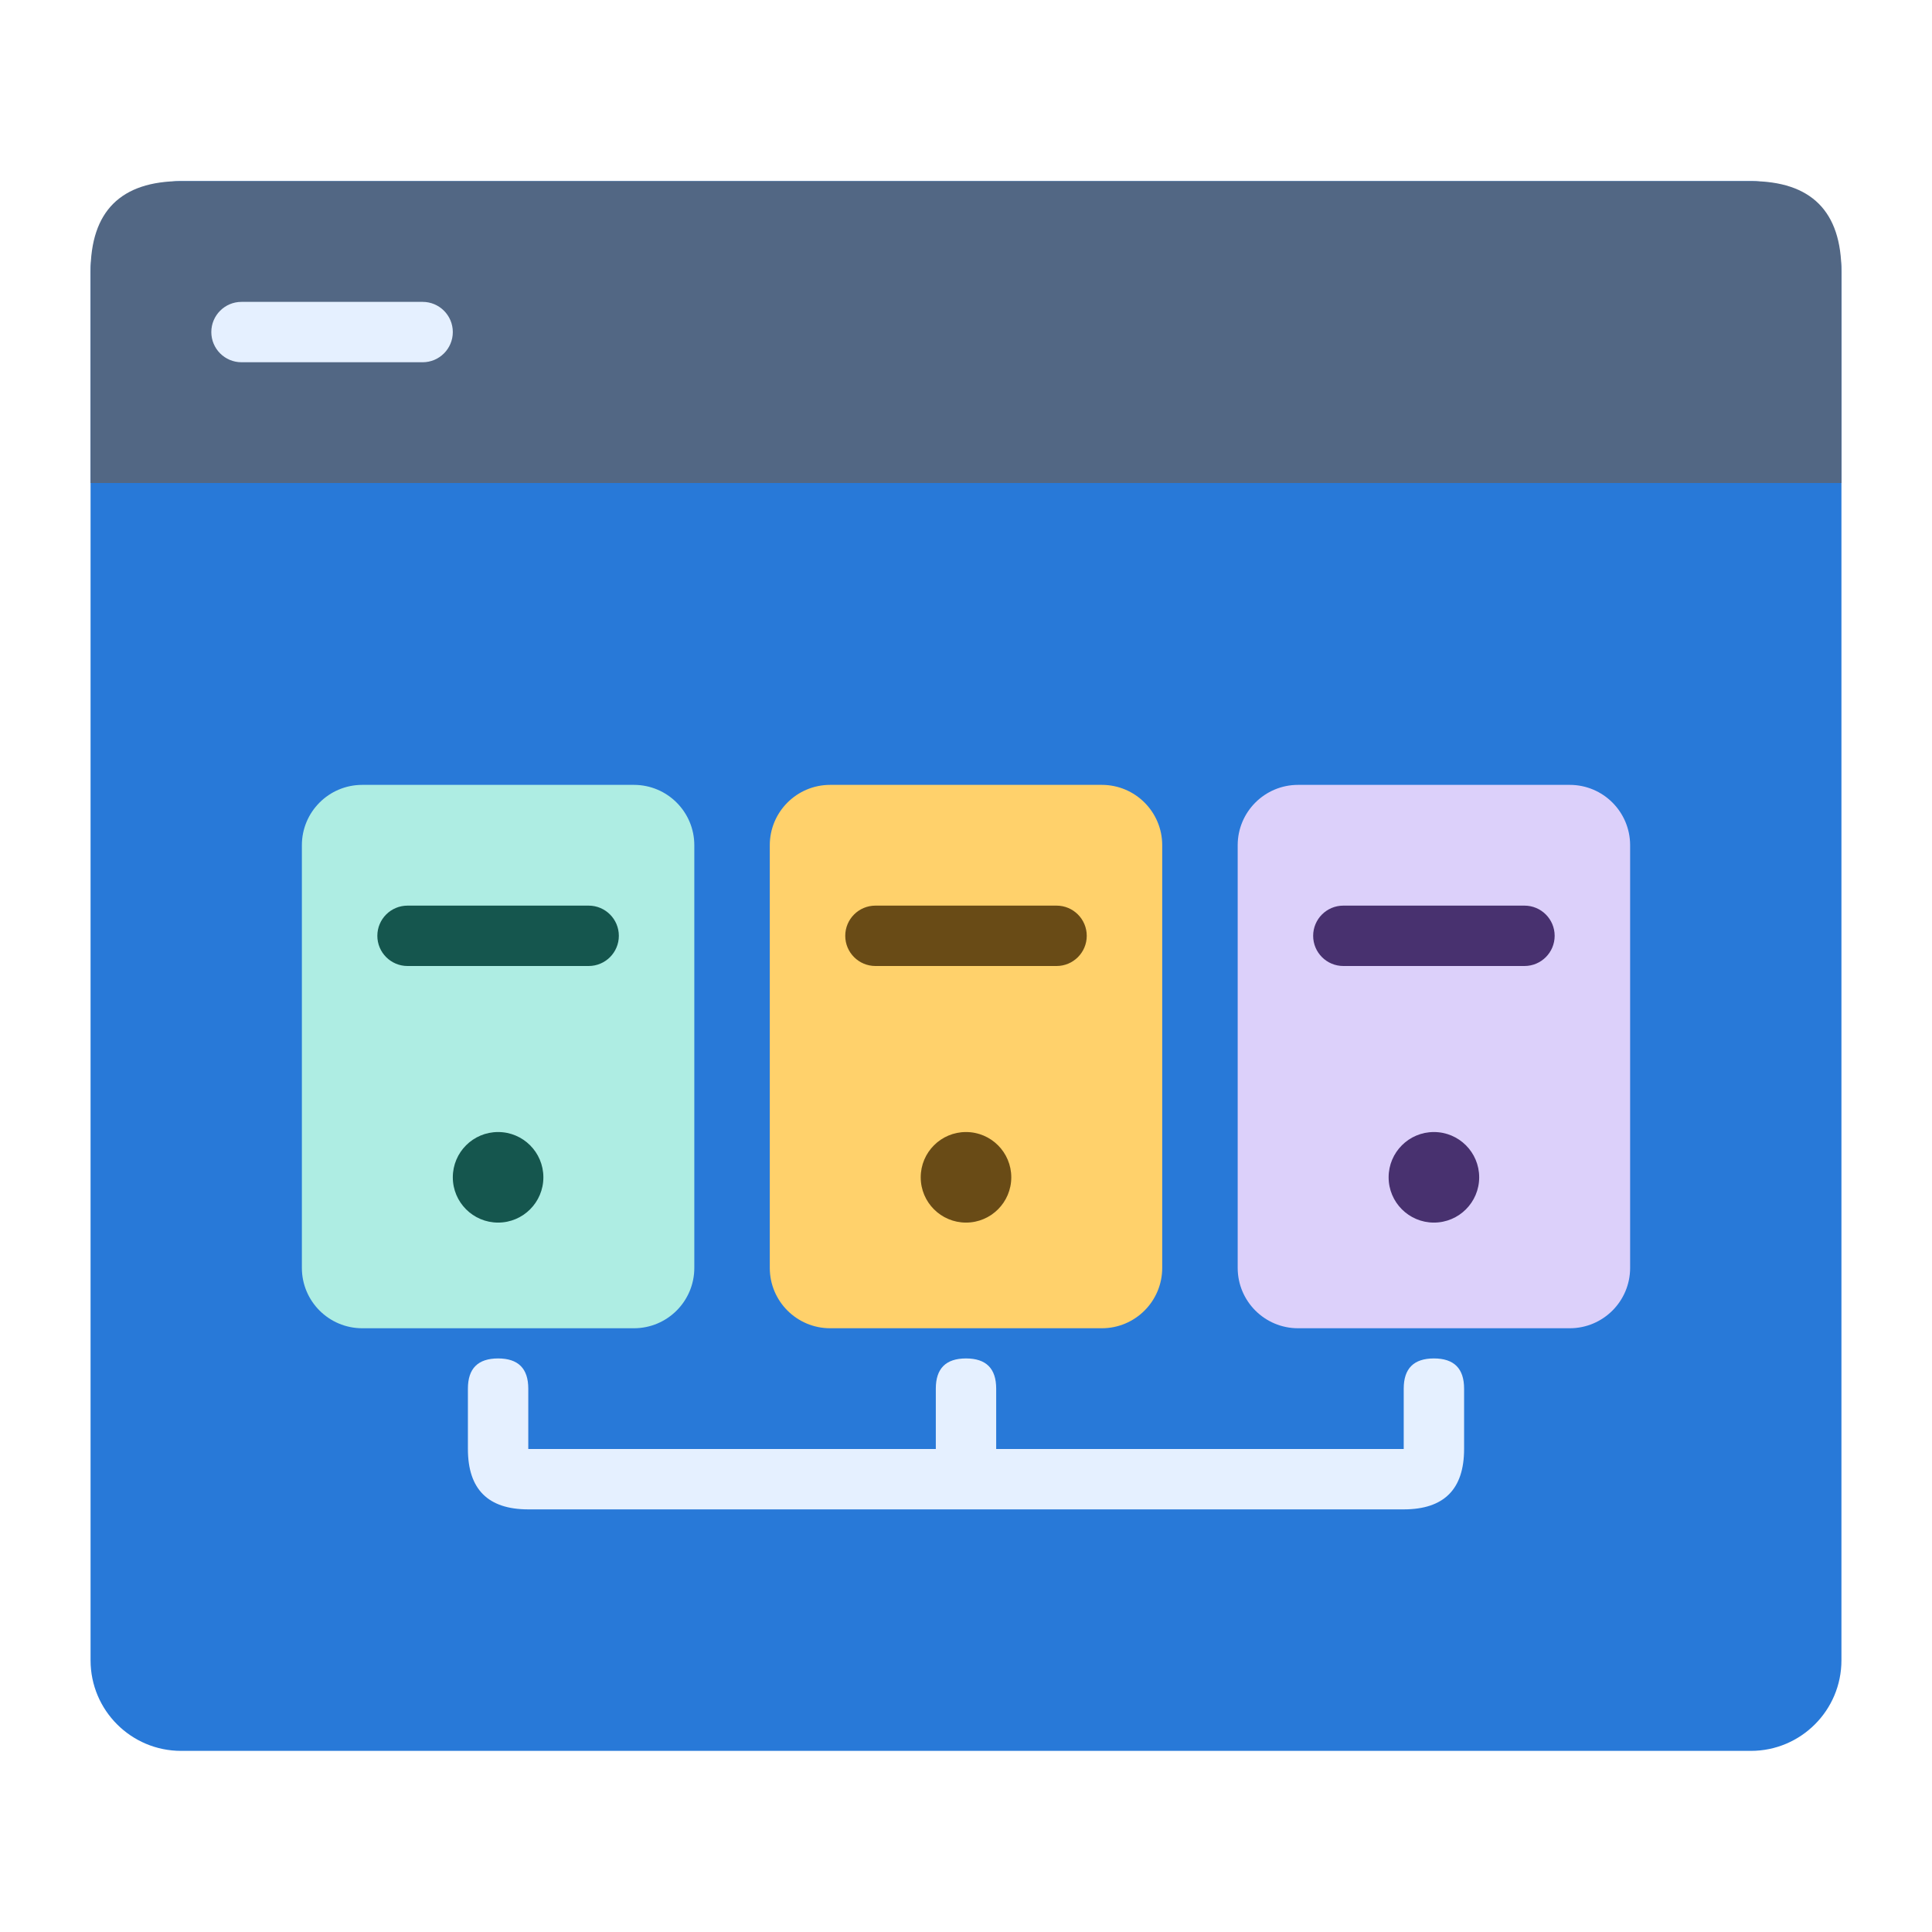
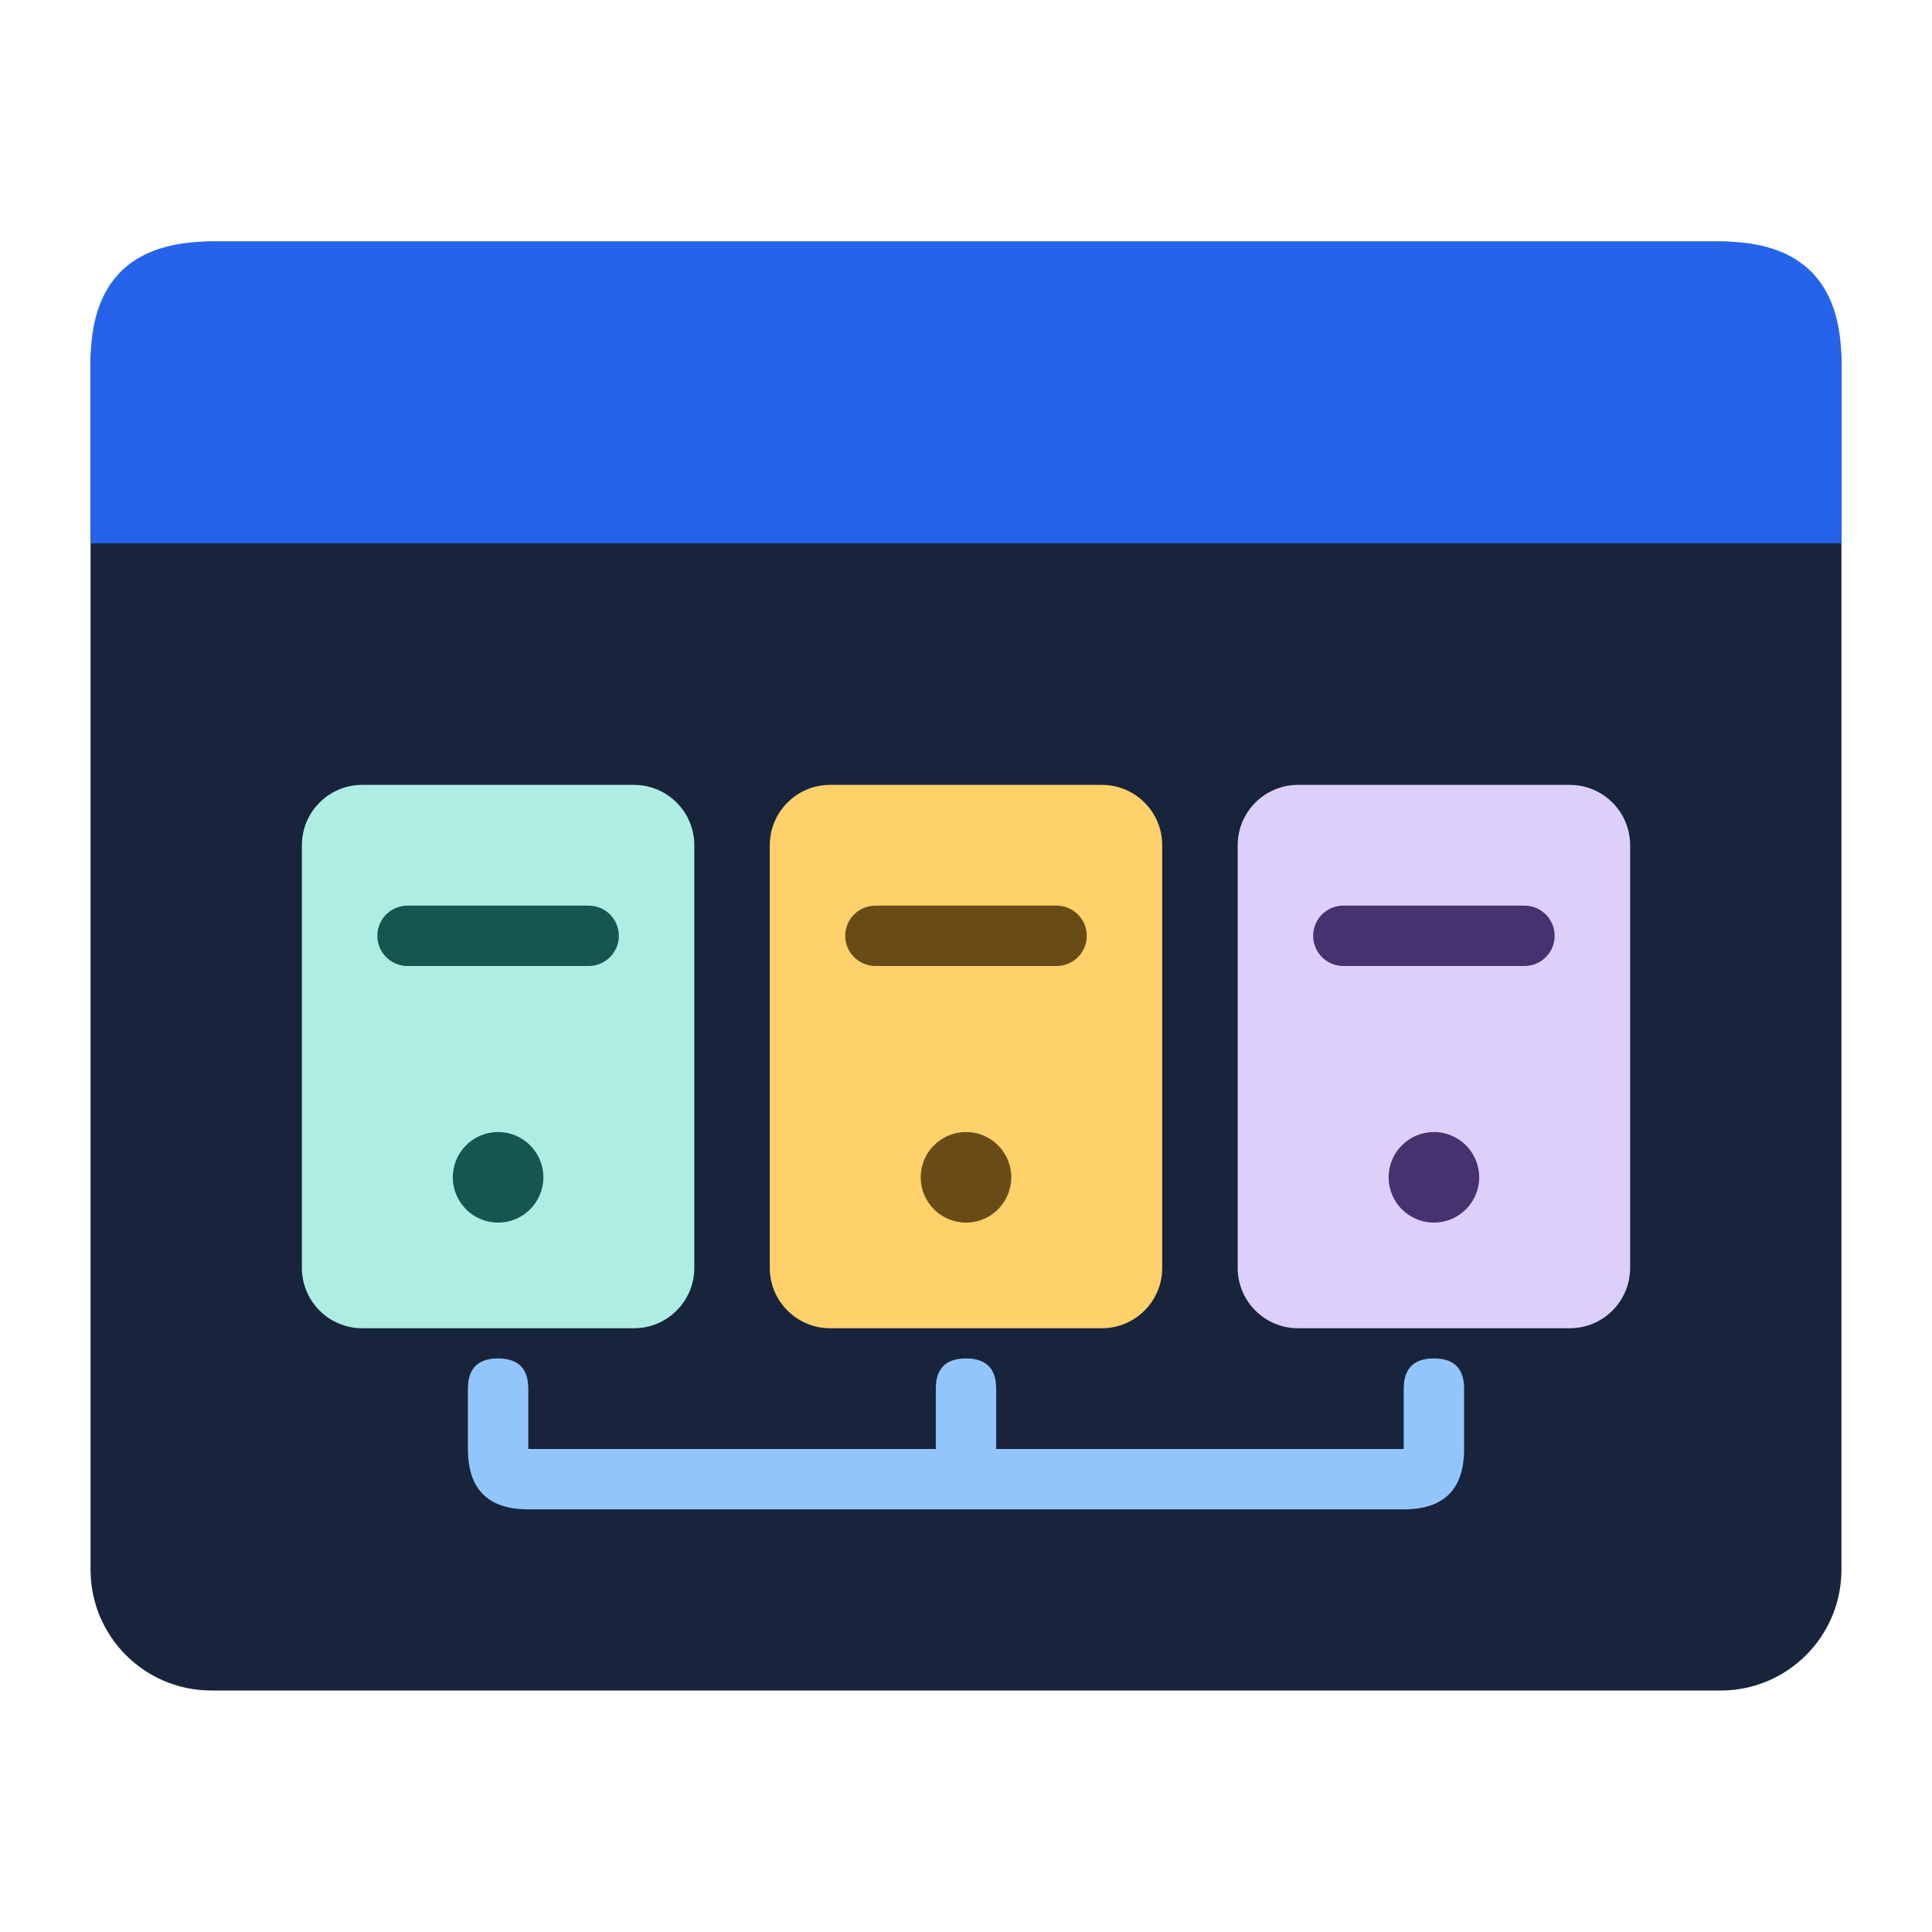
<svg xmlns="http://www.w3.org/2000/svg" width="512" height="512" viewBox="0 0 512 512">
-   <rect x="24" y="48" width="464" height="416" rx="24" fill="#2879D8" />
-   <path d="M48 48H464Q488 48 488 72V128H24V72Q24 48 48 48Z" fill="#526784" />
-   <rect x="56" y="80" width="64" height="16" rx="8" fill="#E5F0FF" />
+   <rect x="24" y="64" width="464" height="384" rx="32" fill="#17243B" />
+   <path d="M56 64H456Q488 64 488 96V144H24V96Q24 64 56 64Z" fill="#2563EB" />
  <rect x="80" y="208" width="104" height="144" rx="16" fill="#AEEDE3" />
  <rect x="204" y="208" width="104" height="144" rx="16" fill="#FFD16B" />
  <rect x="328" y="208" width="104" height="144" rx="16" fill="#DCD0FA" />
  <rect x="100" y="240" width="64" height="16" rx="8" fill="#15564E" />
  <rect x="224" y="240" width="64" height="16" rx="8" fill="#694B16" />
  <rect x="348" y="240" width="64" height="16" rx="8" fill="#48316F" />
  <circle cx="132" cy="312" r="12" fill="#15564E" />
  <circle cx="256" cy="312" r="12" fill="#694B16" />
  <circle cx="380" cy="312" r="12" fill="#48316F" />
-   <path d="M132 360Q140 360 140 368V384H248V368Q248 360 256 360Q264 360 264 368V384H372V368Q372 360 380 360Q388 360 388 368V384Q388 400 372 400H140Q124 400 124 384V368Q124 360 132 360Z" fill="#E5F0FF" />
+   <path d="M132 360Q140 360 140 368V384H248V368Q248 360 256 360Q264 360 264 368V384H372V368Q372 360 380 360Q388 360 388 368V384Q388 400 372 400H140Q124 400 124 384V368Q124 360 132 360Z" fill="#93C5FD" />
</svg>
